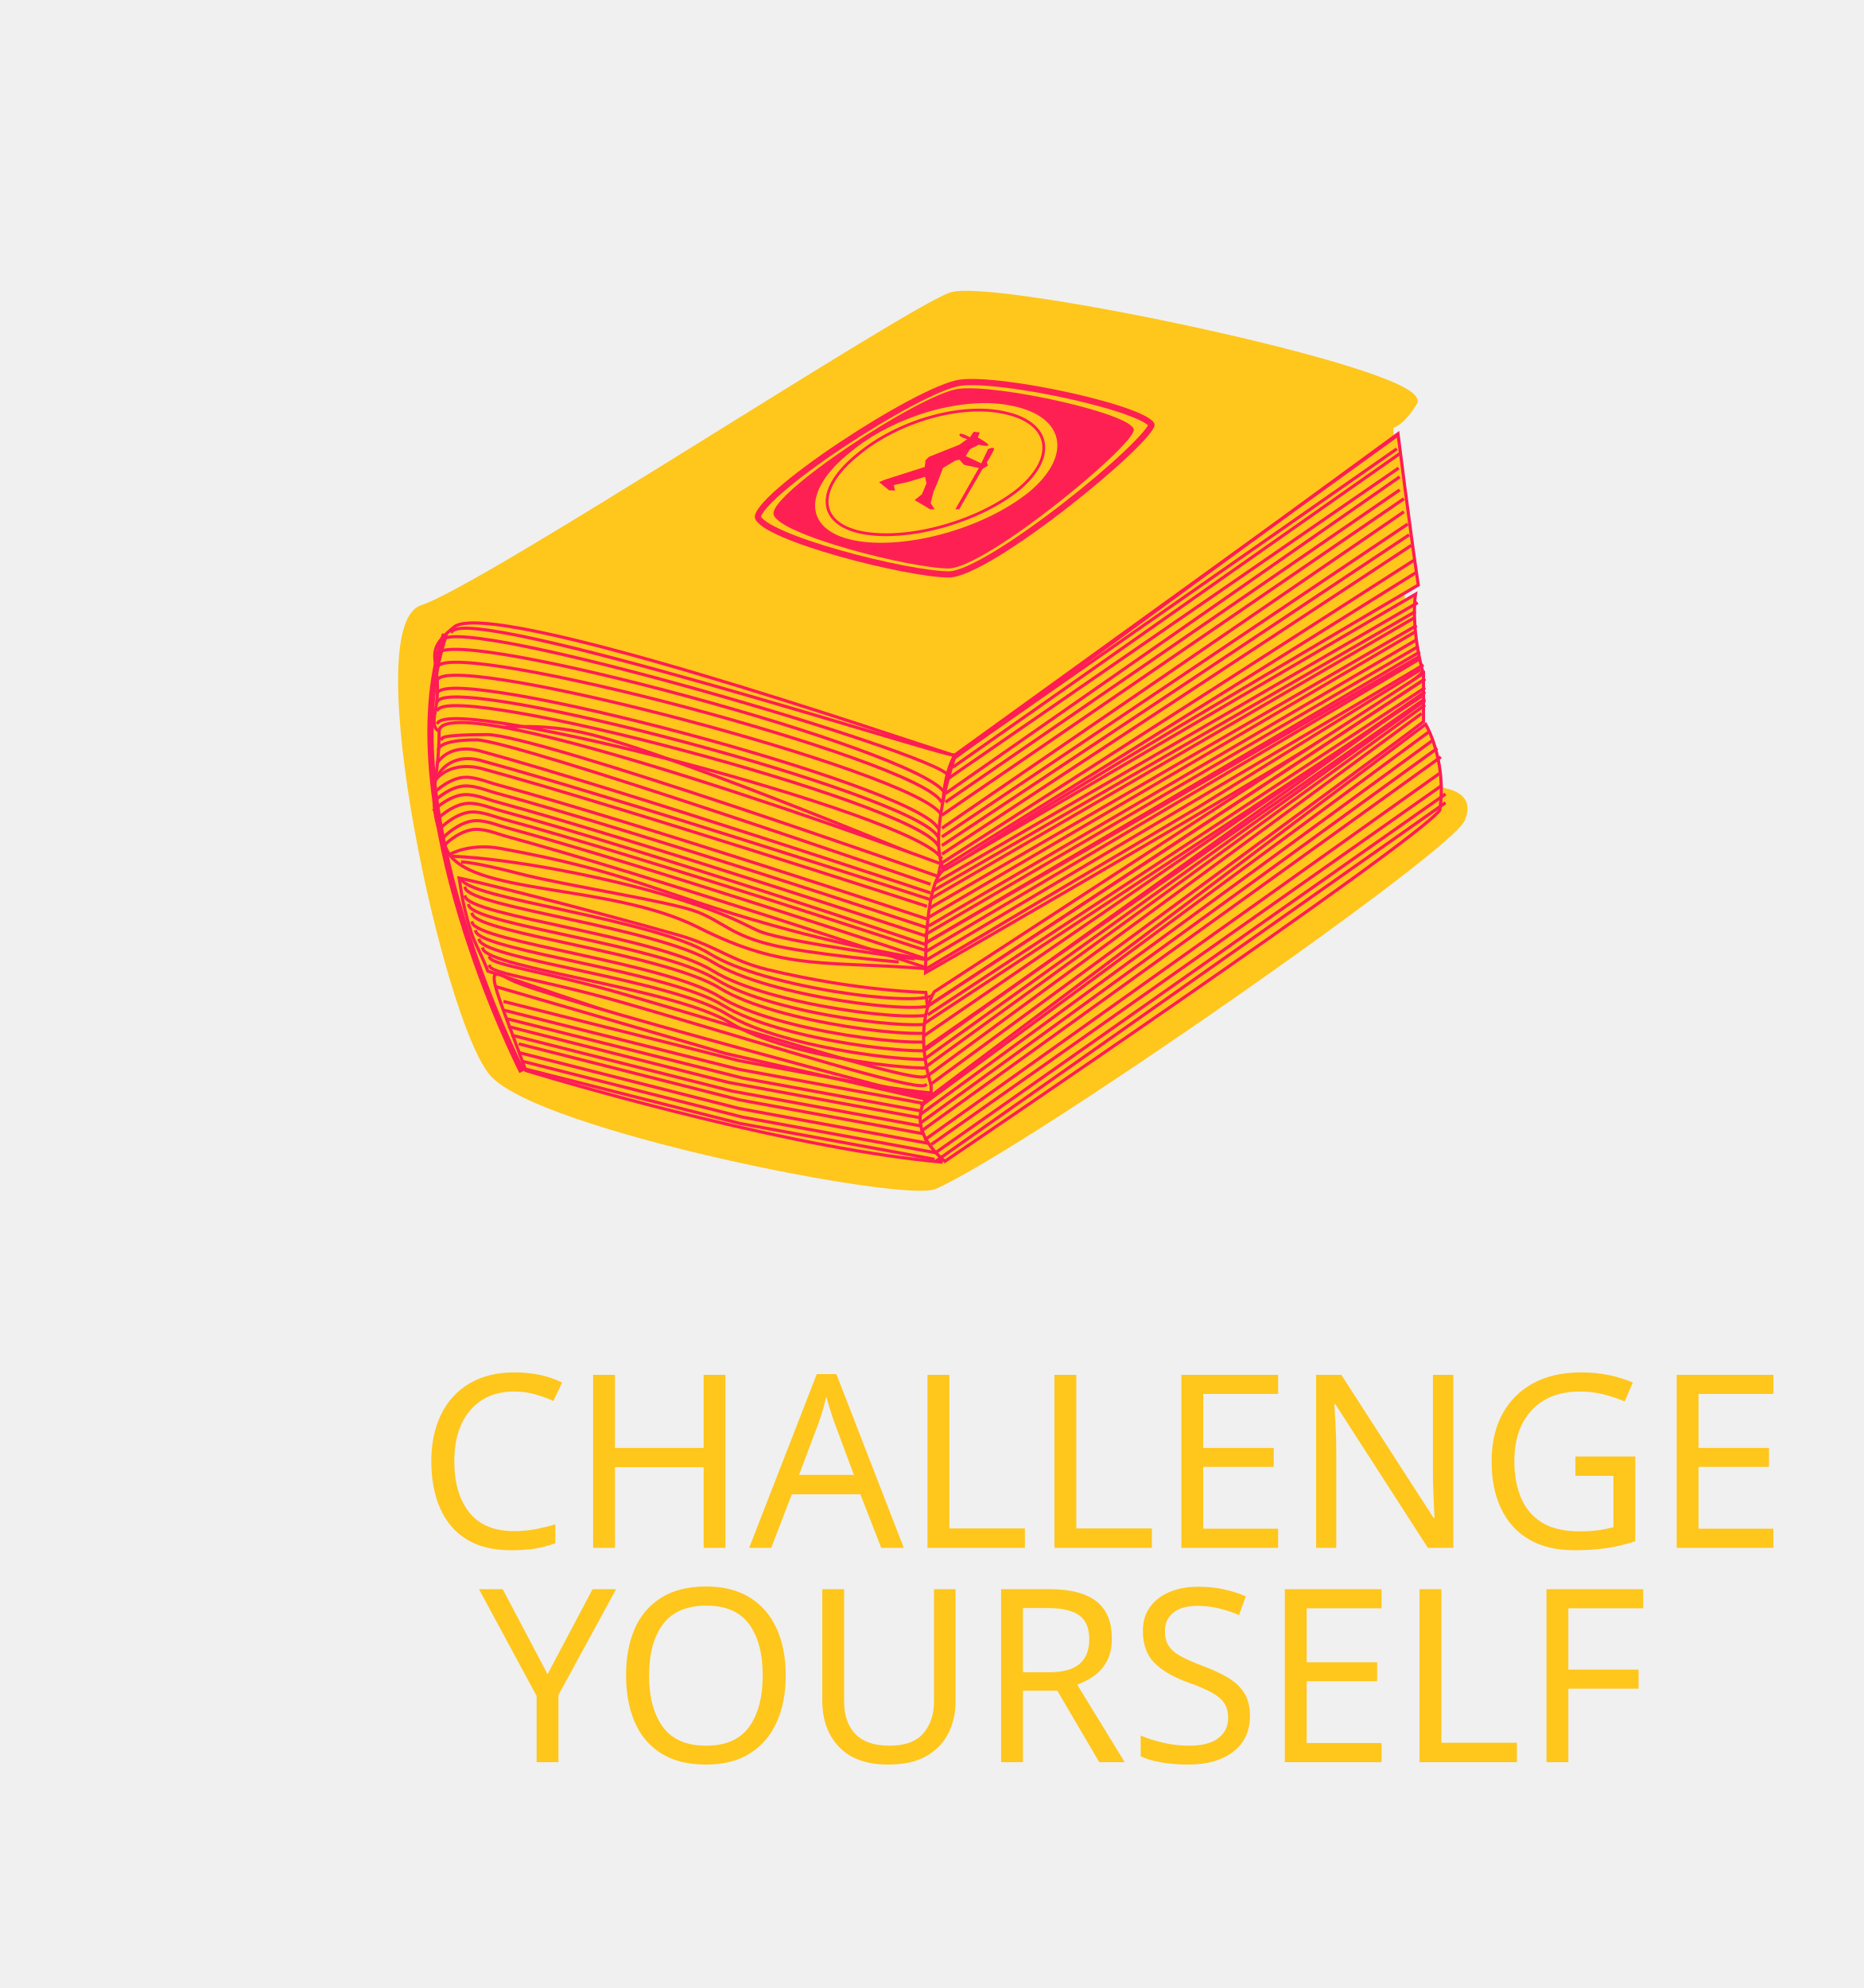
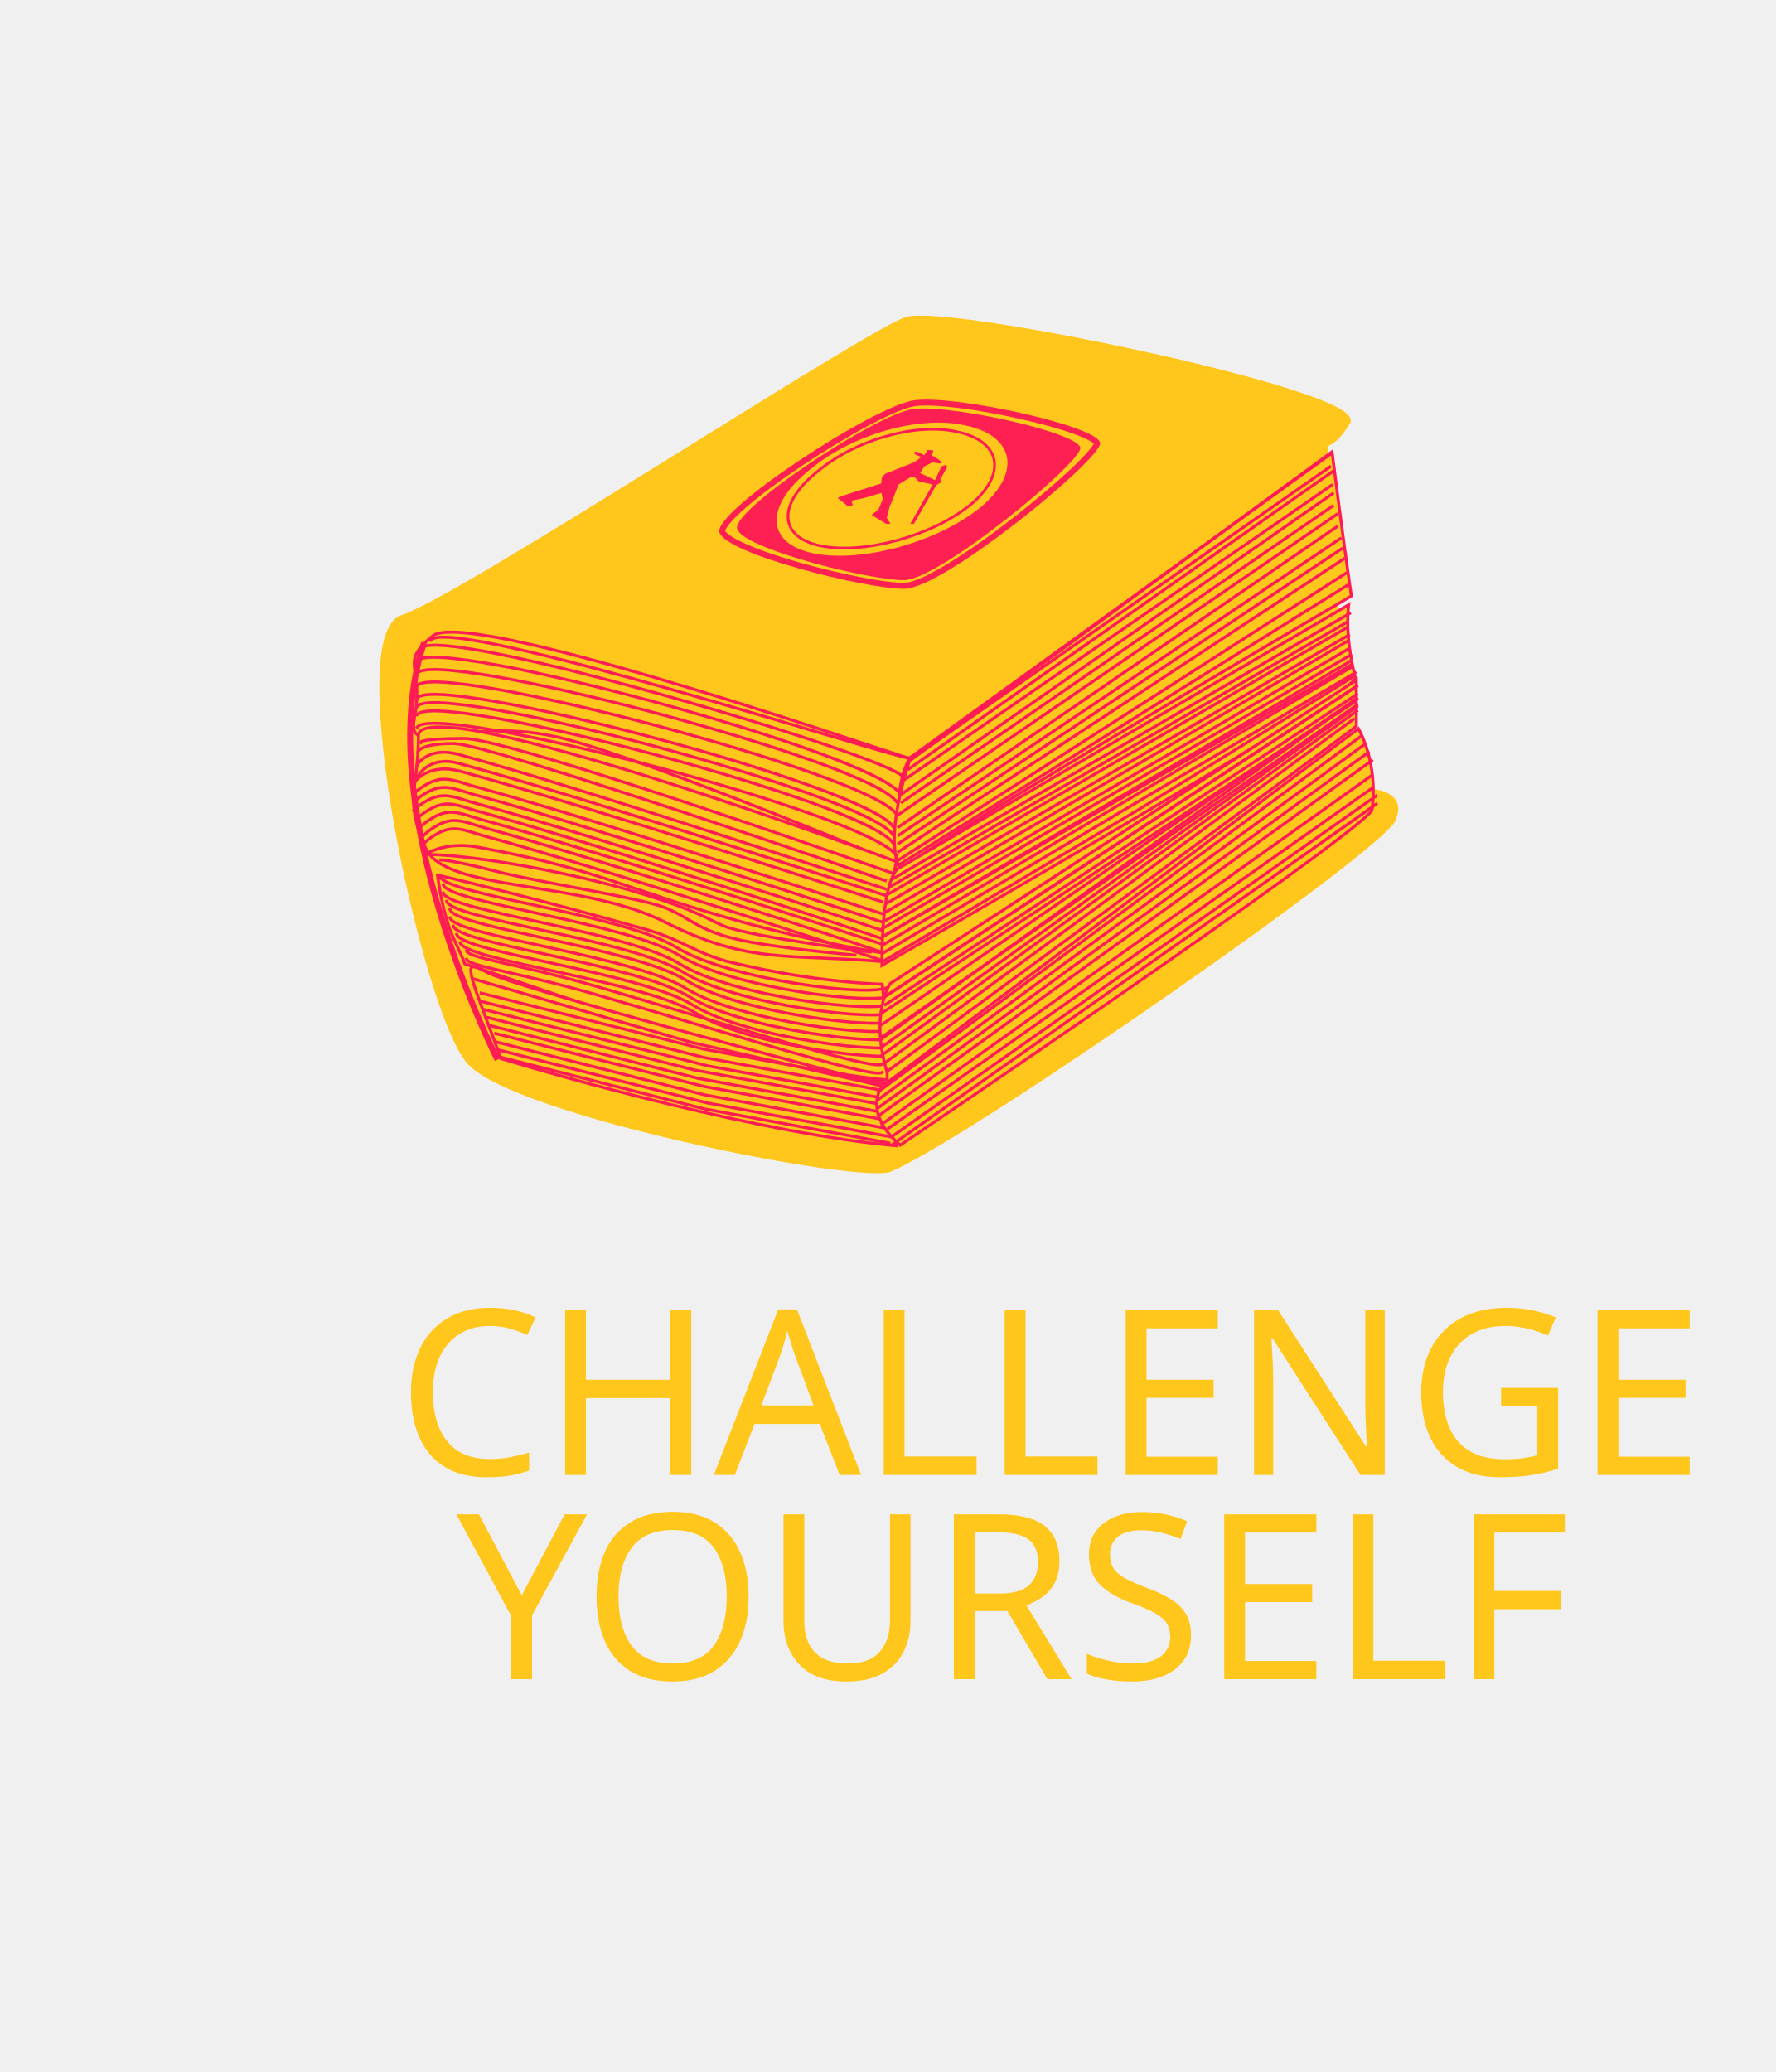
- <svg xmlns="http://www.w3.org/2000/svg" xmlns:xlink="http://www.w3.org/1999/xlink" width="600px" height="640px" viewBox="0 0 600 640" version="1.1" style="background: #FF1C54;">
+ <svg xmlns="http://www.w3.org/2000/svg" xmlns:xlink="http://www.w3.org/1999/xlink" width="600px" height="700px" viewBox="0 0 600 700" version="1.1" style="background: #FF1C54;">
  <defs>
    <path d="M242.69,42.766 C242.69,48.454 189.823,91.922 176.475,91.922 C163.127,91.922 115.987,80.045 114.051,72.801 C112.114,65.557 166.177,30.189 179.834,28.234 C193.491,26.278 242.69,37.078 242.69,42.766 Z" id="path-1" />
    <mask id="mask-2" maskContentUnits="userSpaceOnUse" maskUnits="objectBoundingBox" x="0" y="0" width="128.69" height="63.922" fill="white">
      <use xlink:href="#path-1" />
    </mask>
    <path d="M168.749,42.981 C161.149,56.107 166.618,80.443 166.618,80.443 C166.618,80.443 81.65,44.786 51.063,37.016 C17.604,28.516 -2.658,45.007 0.282,29.558 C3.644,11.888 -5.258,10.995 6.746,1.408 C18.75,-8.179 149.224,36.802 168.749,42.981 Z" id="path-3" />
    <mask id="mask-4" maskContentUnits="userSpaceOnUse" maskUnits="objectBoundingBox" x="0" y="0" width="168.749" height="80.37" fill="white">
      <use xlink:href="#path-3" />
    </mask>
    <path d="M164.245,77.794 C164.245,77.794 160.57,91.256 160.57,112.515 C126.881,109.618 113.847,113.451 85.332,99.046 C56.817,84.641 10.847,88.994 4.084,73.723 C-3.342,56.954 1.629,53.625 1.629,35.518 C1.629,17.411 164.245,77.794 164.245,77.794 Z" id="path-5" />
    <mask id="mask-6" maskContentUnits="userSpaceOnUse" maskUnits="objectBoundingBox" x="0" y="0" width="164.245" height="80.384" fill="white">
      <use xlink:href="#path-5" />
    </mask>
    <path d="M79.198,100.561 C91.48,104.038 96.248,108.866 108.034,111.703 C137.143,118.71 159.239,119.038 159.239,119.038 C159.239,119.038 161.023,131.172 161.023,152.432 C114.981,148.472 37.022,119.038 17.434,113.089 C15.705,108.296 13.143,104.052 11.97,100.358 C8.602,89.757 8.434,83.679 7.895,82.116 C7.74,81.666 46.418,91.28 79.198,100.561 Z" id="path-7" />
    <mask id="mask-8" maskContentUnits="userSpaceOnUse" maskUnits="objectBoundingBox" x="0" y="0" width="153.128" height="70.331" fill="white">
      <use xlink:href="#path-7" />
    </mask>
    <path d="M160.823,153.511 C160.823,153.511 164.236,153.408 164.236,174.667 C118.194,170.707 49.216,151.02 29.629,145.071 C19.649,117.41 14.656,109.107 25.26,114.939 C35.864,120.771 160.823,153.511 160.823,153.511 Z" id="path-9" />
    <mask id="mask-10" maskContentUnits="userSpaceOnUse" maskUnits="objectBoundingBox" x="0" y="0" width="144.895" height="61.489" fill="white">
      <use xlink:href="#path-9" />
    </mask>
  </defs>
  <g id="Challenge-Yourself" stroke="none" stroke-width="1" fill="none" fill-rule="evenodd">
-     <g id="600x640">
+     <g id="challengeyourself">
      <text id="CHALLENGE-" font-family="Anton" font-size="78" font-weight="normal" line-spacing="69" fill="#FFC61C">
        <tspan x="134.083" y="498.289">CHALLENGE </tspan>
        <tspan x="154.193" y="567.289">YOURSELF</tspan>
      </text>
-       <g id="book" transform="translate(129, 94)">
+       <g id="book" transform="translate(129, 107)">
        <path d="M326.387,35.322 C327.387,25.119 191.039,-3.309 177.311,1.076 C163.582,5.461 26.607,95.479 7.016,101.742 C-12.576,108.005 14.566,233.992 29.5,251.477 C44.434,268.961 162.027,292.219 171.902,287.798 C201.834,274.398 341.76,176.699 341.76,169.232 C346.316,158.385 326.387,160.246 326.387,160.246 L318.449,42.982 C318.449,42.982 321.799,42.982 326.387,35.322 Z" stroke="#FFC61C" stroke-width="2" fill="#FFC61C" />
        <use id="Rectangle-41" stroke="#FF1C54" mask="url(#mask-2)" stroke-width="4" fill="#FFC61C" opacity="0.973" xlink:href="#path-1" />
        <path d="M236,44.398 C236,49.559 188.346,89 176.314,89 C164.282,89 121.791,78.223 120.046,71.65 C118.3,65.078 167.032,32.986 179.342,31.212 C191.652,29.438 236,39.237 236,44.398 Z" id="Rectangle-41" fill="#FF1C54" opacity="0.973" />
        <g id="Group-2" transform="translate(10.23934, 105.9726)" stroke="#FF1C54" stroke-width="2" fill="#FFC61C">
          <use id="Rectangle-41" mask="url(#mask-4)" xlink:href="#path-3" />
          <use id="Rectangle-41-Copy" mask="url(#mask-6)" xlink:href="#path-5" />
          <use id="Rectangle-41-Copy-2" mask="url(#mask-8)" xlink:href="#path-7" />
          <use id="Rectangle-41-Copy-4" mask="url(#mask-10)" xlink:href="#path-9" />
        </g>
        <g id="pages" transform="translate(19.34098, 188.411)" stroke="#FF1C54" stroke-linecap="square">
          <path d="M0.292,0.725 C2.365,6.882 62.211,13.541 80.094,24.602 C97.976,35.664 146.689,41.749 151.884,37.978" id="Line" />
          <path d="M1.43,3.519 C3.503,9.677 63.349,16.335 81.231,27.397 C99.114,38.458 147.827,44.543 153.021,40.773" id="Line" />
          <path d="M1.43,6.314 C3.503,12.471 63.349,19.13 81.231,30.191 C99.114,41.253 147.827,47.338 153.021,43.568" id="Line" />
          <path d="M2.568,9.108 C4.641,15.266 64.487,21.924 82.369,32.986 C100.252,44.047 148.965,50.132 154.159,46.362" id="Line" />
          <path d="M3.705,11.903 C5.778,18.06 65.624,24.719 83.507,35.78 C101.389,46.842 150.103,52.927 155.297,49.157" id="Line" />
          <path d="M3.705,14.697 C5.778,20.855 65.624,27.513 83.507,38.575 C101.389,49.636 150.103,55.721 155.297,51.951" id="Line" />
          <path d="M4.843,17.492 C6.916,23.649 66.762,30.308 84.645,41.369 C102.527,52.431 151.24,58.516 156.434,54.746" id="Line" />
          <path d="M5.981,20.286 C8.054,26.444 67.9,33.102 85.782,44.164 C103.665,55.225 152.378,61.31 157.572,57.54" id="Line" />
          <path d="M7.118,23.081 C9.192,29.239 69.038,35.897 86.92,46.958 C104.802,58.02 153.516,64.105 158.71,60.335" id="Line" />
          <path d="M9.308,25.875 C10.128,28.311 27.203,30.345 52.987,37.786 C86.86,47.562 131.586,61.686 145.462,64.008 C147.725,64.387 149.168,64.452 149.608,64.132" id="Line" />
          <path d="M9.308,28.67 C10.128,31.106 27.203,33.139 52.987,40.581 C86.86,50.356 131.586,64.481 145.462,66.803 C147.725,67.182 149.168,67.246 149.608,66.927" id="Line" />
          <polyline id="Line" points="20.265 59.352 90.736 77.236 153.021 88.726" />
          <polyline id="Line" points="19.265 61.352 89.736 79.236 152.021 90.726" />
          <polyline id="Line" points="19.128 56.558 89.598 74.441 151.884 85.932" />
          <polyline id="Line" points="19.128 53.763 89.598 71.647 151.884 83.137" />
          <polyline id="Line" points="16.852 50.969 87.323 68.852 149.608 80.342" />
          <polyline id="Line" points="15.715 48.174 86.185 66.058 148.47 77.548" />
          <polyline id="Line" points="15.365 45.693 90.736 64.66 153.021 76.151" />
          <polyline id="Line" points="14.227 42.899 89.598 61.866 151.884 73.356" />
          <polyline id="Line" points="14.227 40.104 89.598 59.071 151.884 70.562" />
          <polyline id="Line" points="11.814 35.364 85.295 56.756 151.884 71.959" />
        </g>
        <g id="Group-3" transform="translate(167.1049, 45.49315)" stroke="#FF1C54" fill="#FFC61C">
          <path d="M11.157,104.562 L153.94,0.15 C153.94,0.15 157.766,30.601 160.469,48.844 C160.469,48.844 1.844,141.796 8.373,141.796 C1.844,131.191 11.157,104.562 11.157,104.562 Z" id="Path-126" />
          <path d="M8.257,140.41 C8.257,140.41 1.844,140.41 1.844,173.644 C1.844,173.644 166.641,79.463 161.786,76.291 C157.973,61.609 159.573,51.815 159.573,51.815 L8.257,140.41 Z" id="Path-127" />
          <path d="M4.707,179.762 C4.707,179.762 -2.282,189.631 3.52,209.552 C3.52,209.552 157.49,96.735 162.158,92.824 C162.158,85.848 162.158,77.263 162.158,77.263 L4.707,179.762 Z" id="Path-128" />
          <path d="M1.844,214.585 C1.844,214.585 -4.86,223.23 8.055,234.381 C8.055,234.381 159.534,131.929 167.409,121.319 C169.706,105.074 162.839,93.668 162.839,93.668 L1.844,214.585 Z" id="Path-129" />
        </g>
        <g id="pages" transform="translate(10.23934, 45.89041)" stroke="#FF1C54" stroke-linecap="square">
          <path d="M0.569,115.274 C0.569,115.274 4.348,111.456 8.951,110.512 C12.712,109.74 17.01,111.682 20.36,112.593 C66.004,125.006 158.71,155.8 158.71,155.8" id="Line" />
          <path d="M0.569,118.068 C0.569,118.068 4.348,114.251 8.951,113.306 C12.712,112.534 17.01,114.476 20.36,115.387 C66.004,127.8 158.71,158.594 158.71,158.594" id="Line" />
          <path d="M0.569,120.863 C0.569,120.863 4.348,117.045 8.951,116.101 C12.712,115.329 17.01,117.271 20.36,118.182 C66.004,130.595 158.71,161.389 158.71,161.389" id="Line" />
          <path d="M1.707,123.658 C1.707,123.658 5.486,119.84 10.088,118.895 C13.85,118.123 18.148,120.065 21.498,120.976 C67.142,133.389 158.71,164.184 158.71,164.184" id="Line" />
          <path d="M2.844,126.452 C2.844,126.452 6.623,122.634 11.226,121.69 C14.988,120.918 19.285,122.86 22.635,123.771 C68.28,136.184 158.71,166.065 158.71,166.065" id="Line" />
          <path d="M3.982,129.247 C3.982,129.247 7.761,125.429 12.364,124.484 C16.125,123.713 20.423,125.654 23.773,126.565 C69.417,138.978 158.71,168.783 158.71,168.783" id="Line" />
          <path d="M3.982,132.041 C3.982,132.041 7.761,128.223 12.364,127.279 C16.125,126.507 20.423,128.449 23.773,129.36 C69.417,141.773 158.71,171.578 158.71,171.578" id="Line" />
          <path d="M9.67,137.63 C9.67,137.63 13.582,137.63 28.213,141.428 C42.843,145.225 77.002,150.405 85.287,153.699 C93.572,156.993 96.173,161.075 108.787,164.209 C121.402,167.344 149.608,169.767 149.608,169.767" id="Line" />
          <path d="M6.748,135.788 C24.442,136.487 59.075,142.636 84.891,151.363 C97.741,155.706 102.427,158.875 105.612,160.068 C115.196,163.66 154.736,168.771 154.736,168.771" id="Line" />
          <path d="M5.897,135.001 C5.897,135.001 12.146,131.472 21.936,133.254 C62.984,140.726 71.149,147.237 109.747,158.096 C136.401,165.595 158.71,169.025 158.71,169.025" id="Line" />
          <path d="M2.849,66.201 C9.255,57.49 161.185,102.446 165.943,109.625" id="Line" />
          <path d="M6.262,63.406 C12.668,54.695 162.75,103.119 167.404,103.119" id="Line" />
          <path d="M1.711,70.392 C8.117,61.681 155.57,101.299 164.805,115.214" id="Line-Copy-2" />
          <path d="M1.711,74.584 C8.117,65.873 154.432,104.093 163.667,118.008" id="Line-Copy-3" />
          <path d="M1.711,78.776 C8.117,70.065 154.432,108.285 163.667,122.2" id="Line-Copy-4" />
          <path d="M1.711,82.968 C8.117,74.257 153.295,112.477 162.53,126.392" id="Line-Copy-4" />
          <path d="M1.711,85.762 C8.117,77.051 153.295,115.271 162.53,129.187" id="Line-Copy-4" />
          <path d="M1.711,88.557 C8.117,79.846 153.295,118.066 162.53,131.981" id="Line-Copy-4" />
          <path d="M1.711,92.749 C8.117,84.038 154.432,122.258 163.667,136.173" id="Line-Copy-4" />
          <path d="M3.004,97.995 C3.004,97.995 1.53,96.598 17.578,96.598 C33.626,96.598 162.521,142.179 162.521,142.179" id="Line" />
          <path d="M1.912,101.301 C1.912,101.301 1.988,98.301 14.072,98.301 C26.157,98.301 159.848,144.616 159.848,144.616" id="Line" />
          <path d="M1.707,105.493 C1.707,105.493 5.411,99.181 15.542,101.936 C58.504,113.619 159.848,147.411 159.848,147.411" id="Line" />
          <path d="M1.707,109.685 C1.707,109.685 5.456,102.193 15.588,104.949 C58.549,116.632 159.848,149.587 159.848,149.587" id="Line" />
          <path d="M1.332,110.781 C1.332,110.781 5.969,104.857 16.1,107.612 C59.061,119.295 158.71,151.735 158.71,151.735" id="Line" />
          <path d="M167.811,104.096 L310.025,4.89" id="Line" />
          <path d="M167.811,106.89 L311.162,6.288" id="Line" />
          <path d="M165.536,111.082 L310.612,11.065" id="Line" />
          <path d="M167.949,103.301 L310.025,0.699" id="Line" />
          <path d="M165.536,115.274 L310.948,13.903" id="Line" />
          <path d="M165.536,118.068 L310.948,18.095" id="Line" />
          <path d="M164.398,122.26 L312.306,20.953" id="Line" />
          <path d="M164.398,126.452 L312.306,25.145" id="Line" />
          <path d="M164.398,129.247 L313.539,29.09" id="Line" />
          <path d="M164.398,132.041 L313.994,32.557" id="Line" />
          <path d="M164.398,134.836 L314.7,35.958" id="Line" />
          <path d="M164.398,137.63 L315.435,40.799" id="Line" />
          <path d="M164.913,139.026 L316.391,44.575" id="Line" />
          <path d="M162.412,144.002 L316.714,54.373" id="Line" />
          <path d="M161.274,146.797 L316.012,57.211" id="Line" />
          <path d="M160.136,149.591 L315.873,59.117" id="Line" />
          <path d="M160.136,152.386 L316.379,61.698" id="Line" />
          <path d="M160.136,155.18 L316.292,63.562" id="Line" />
          <path d="M160.136,157.975 L316.292,66.356" id="Line" />
          <path d="M158.999,160.77 L317.012,68.413" id="Line" />
          <path d="M158.999,163.564 L317.442,70.208" id="Line" />
          <path d="M158.999,163.564 L317.442,71.605" id="Line" />
          <path d="M158.999,169.153 L318.58,74.4" id="Line" />
          <polyline id="Line" points="158.999 171.948 246.431 120.034 317.625 75.95" />
          <path d="M319.126,78.945 L159.848,183.74" id="Line" />
          <path d="M320.773,95.708 L157.572,215.877" id="Line" />
          <path d="M321.91,98.503 L157.572,218.491" id="Line" />
          <path d="M323.048,101.297 L157.572,221.286" id="Line" />
          <path d="M324.186,104.092 L157.572,224.08" id="Line" />
          <path d="M324.167,109.101 L158.71,226.875" id="Line" />
          <polyline id="Line" points="324.553 113.22 167.386 223.77 160.985 228.272" />
          <polyline id="Line" points="325.69 116.015 168.524 226.564 162.123 231.066" />
          <polyline id="Line" points="325.69 118.809 168.524 229.359 162.123 233.861" />
          <path d="M319.126,78.945 L159.848,183.74" id="Path" />
          <path d="M319.126,81.74 L159.848,186.534" id="Path" />
          <path d="M317.989,84.534 L158.71,189.329" id="Line" />
          <path d="M317.989,90.123 L159.848,206.096" id="Line" />
          <path d="M319.126,87.329 L158.71,203.61" id="Line" />
          <path d="M319.126,85.932 L158.71,200.815" id="Line" />
          <path d="M319.126,83.137 L158.71,198.021" id="Line" />
          <path d="M319.126,83.137 L158.71,193.226" id="Line" />
          <path d="M319.126,85.342 L158.71,197.432" id="Line" />
          <polyline id="Path" points="158.999 166.359 300.848 82.283 317.312 72.525" />
        </g>
        <path d="M38.66,250.102 C38.66,250.102 -3.91,166.043 13.957,111.109" id="Line" stroke="#FF1C54" stroke-width="2" stroke-linecap="square" />
        <path d="M200.498,41.376 C185.748,35.208 162.206,37.728 146.118,47.003 C129.135,56.279 126.995,68.798 142.311,74.966 C157.985,81.134 184.564,78.614 201.061,69.339 C216.813,60.063 215.917,47.544 200.498,41.376 Z" id="Oval-1" fill="#FFC61C" transform="translate(172.2376, 58.17099) rotate(-10) translate(-172.2376, -58.17099) " />
        <path d="M197.284,43.013 C184.088,37.509 163.025,39.757 148.631,48.034 C133.437,56.312 131.522,67.483 145.225,72.987 C159.248,78.491 183.028,76.243 197.788,67.966 C211.881,59.688 211.079,48.517 197.284,43.013 Z" id="Oval-1-Copy" stroke="#FF1C54" stroke-width="0.9" transform="translate(172, 58) rotate(-10) translate(-172, -58) " />
        <path d="M183.264,46.796 L184.455,45 L186.417,45.211 L185.777,46.84 C185.777,46.84 189.994,49.128 189.06,49.446 C188.127,49.765 186.128,49.156 186.128,49.156 L183.264,50.606 L181.887,52.825 L186.896,55.181 L189.06,50.606 C189.06,50.606 191,49.606 191,50.606 C191,51.041 188.661,54.911 188.661,54.911 L189.06,55.868 L187.298,56.938 L179.787,69.958 L178.561,69.958 L186.112,56.681 L181.314,55.618 L179.877,53.996 L178.561,54.257 L174.551,56.684 L172.774,61.405 L171.545,64.215 L170.597,67.935 L171.857,69.975 L170.432,69.958 L165.443,66.993 L167.782,65.139 L169.262,61.607 L168.804,59.507 L162.744,61.305 L158.714,62.147 L159.146,63.884 L157.248,63.865 L154,61.218 L155.815,60.441 L168.71,56.329 L168.941,54.145 L170.072,53.064 L179.877,49.156 L182.363,47.369 C182.363,47.369 179.628,46.697 179.877,45.842 C180.125,44.987 183.264,46.796 183.264,46.796 Z" id="Path-100" fill="#FF1C54" />
      </g>
    </g>
  </g>
</svg>
